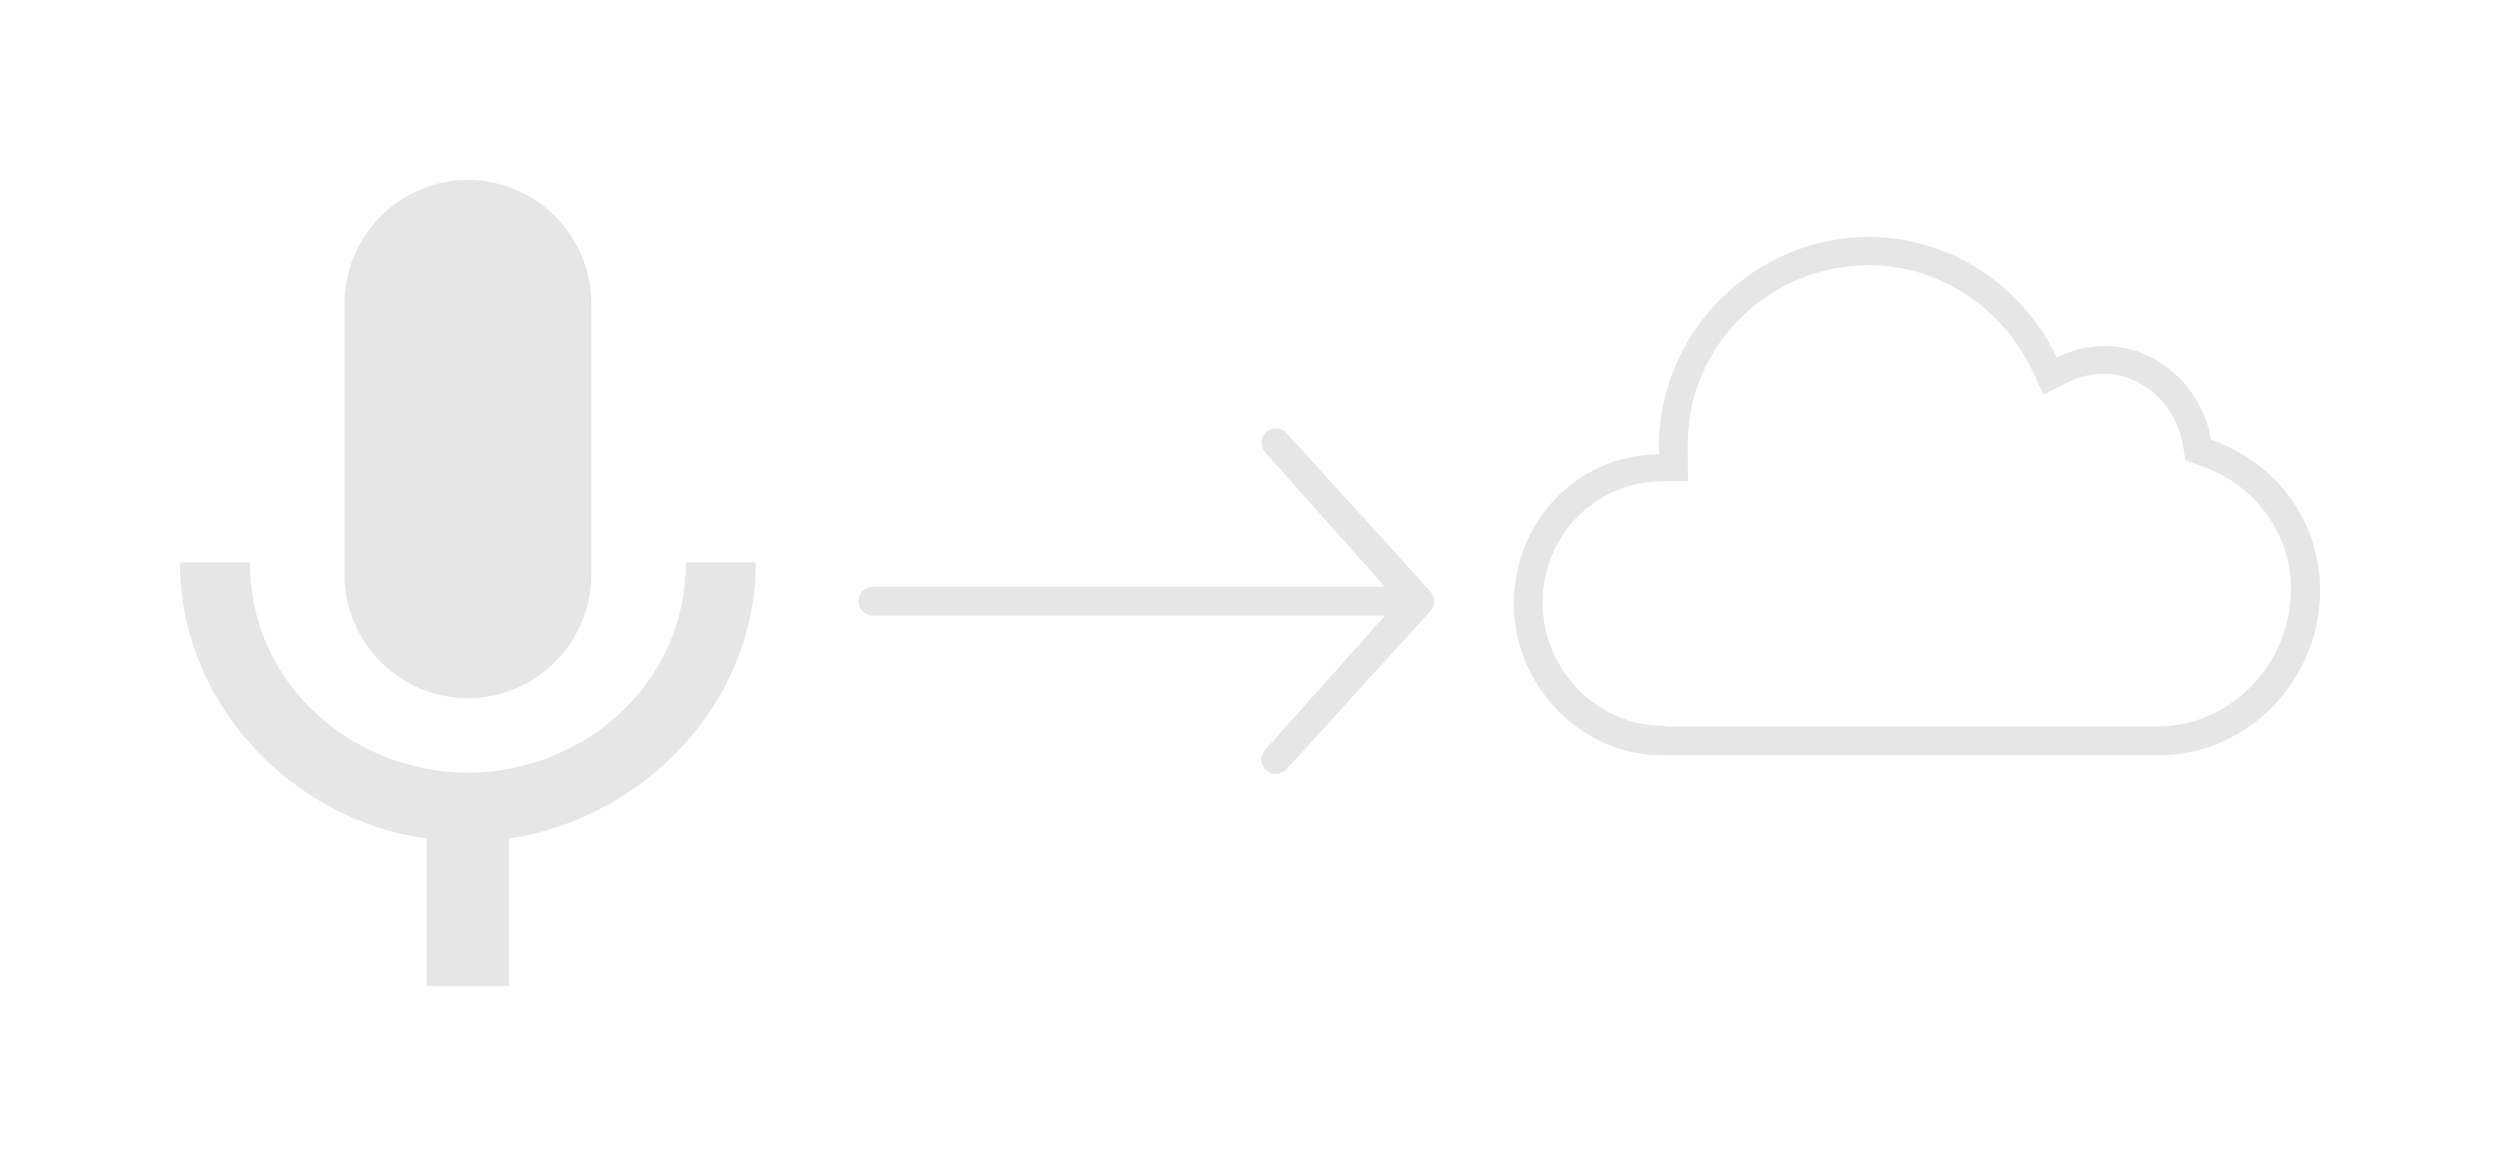
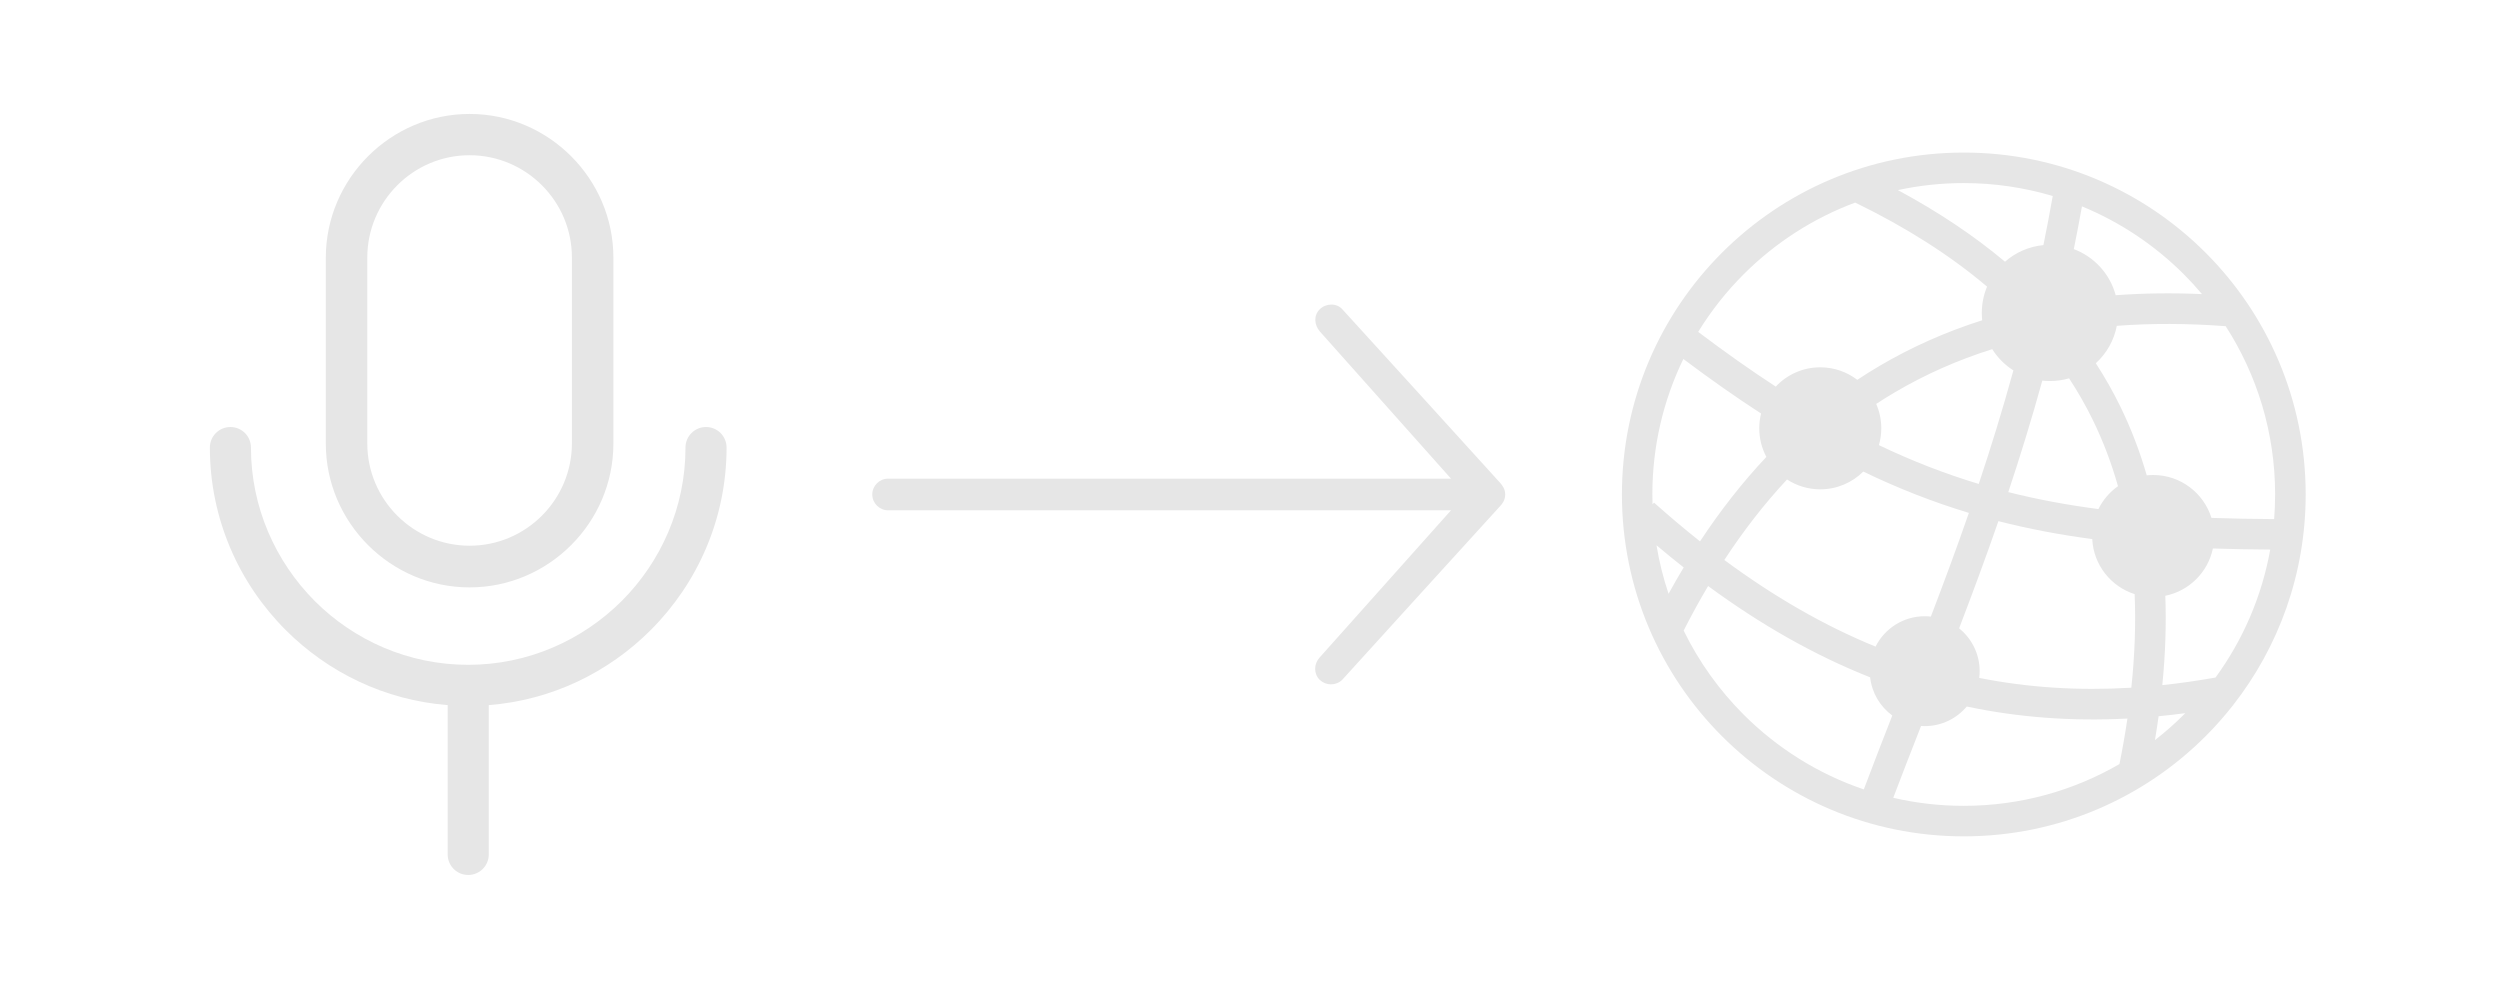
- <svg xmlns="http://www.w3.org/2000/svg" xml:space="preserve" viewBox="0 0 1389.24 648" height="648" width="1389.24" y="0px" x="0px" id="Layer_1" version="1.1">
+ <svg xmlns="http://www.w3.org/2000/svg" xml:space="preserve" viewBox="0 0 1264 500" height="500" width="1264" y="0px" x="0px" id="Layer_1" version="1.1">
  <defs id="defs976" />
-   <path id="path969" d="m 703.228,427.793 c -3.1,-3.1 -3,-8 0,-11.3 l 66.4,-74.4 H 485.028 c -4.4,0 -8,-3.6 -8,-8 0,-4.4 3.6,-8 8,-8 h 284.6 l -66.3,-74.4 c -2.9,-3.4 -3.2,-8.1 -0.1,-11.2 3.1,-3.1 8.5,-3.3 11.4,-0.1 0,0 79.2,87 80,88 0.8,1 2.4,2.8 2.4,5.7 0,2.9 -1.6,4.9 -2.4,5.7 -0.8,0.8 -80,88 -80,88 -1.5,1.5 -3.6,2.3 -5.7,2.3 -2.1,0 -4.1,-0.8 -5.7,-2.3 z" style="fill:#e6e6e6" />
-   <path d="m 921.94,252.476 c 0,-1.2 -0.2,-2.4 -0.2,-3.6 0,-64.3 52.8,-117.2 116.8,-117.2 46.1,0 85.8,27.9 104.4,67 8.1,-4.1 17.1,-6.4 26.8,-6.4 29.6,0 54.1,23.7 58.9,52 35.2,12.2 60.6,44.2 60.6,83.8 0,49.8 -40.1,91.6 -89.6,91.6 H 923.24 c -45,0 -82,-38.9 -82,-84.3 0,-45.6 35.4,-82.8 80.7,-82.9 z m 1.8,150.8 3.2,0.4 h 271.9 c 40.9,0 74.2,-34.9 74.2,-76.1 0,-31.9 -20.2,-58.4 -50.2,-68.8 l -8.4,-3 -1.5,-8.8 c -3.6,-21.6 -22.1,-39.3 -43.9,-39.3 -6.9,0 -13.7,1.6 -19.9,4.8 l -13.5,6.8 -6.5,-13.7 c -16.6,-34.9 -52.1,-58.2 -90.4,-58.2 -55.3,0 -100.9,44.1 -100.9,99.7 0,13.3 0.2,20.3 0.2,20.3 l -15.2,0.1 c -36.7,0.5 -65.6,30.5 -65.6,67.4 0,36.9 29.8,68.2 66.5,68.4 z" id="path1277" style="fill:#e6e6e6" />
-   <path id="path126" d="m 260,388 c 37.712,0 68.571,-30.924 68.571,-68.714 V 168.714 C 328.571,130.924 297.712,100 260,100 c -37.712,0 -68.571,30.924 -68.571,68.714 v 150.572 c 0,37.79 30.859,68.714 68.571,68.714 z m 121.139,-75.452 c 0,68.714 -58.282,116.815 -121.139,116.815 -62.857,0 -121.139,-48.102 -121.139,-116.815 H 100 c 0,77.873 61.719,143.153 137.144,153.465 V 548 h 45.713 V 466.013 C 358.281,454.561 420,390.421 420,312.548 Z" style="fill:#e6e6e6" />
+   <rect y="0" x="0" height="500" width="1264" id="rect8876" style="fill:#000000;fill-opacity:0;stroke:none;stroke-width:34.44;stroke-linejoin:miter;stroke-miterlimit:4;stroke-dasharray:none;stroke-opacity:1" />
+   <path id="path969" d="m 667.228,343.707 c -3.1,-3.1 -3,-8 0,-11.3 l 66.4,-74.4 H 449.028 c -4.4,0 -8,-3.6 -8,-8 0,-4.4 3.6,-8 8,-8 h 284.6 l -66.3,-74.4 c -2.9,-3.4 -3.2,-8.1 -0.1,-11.2 3.1,-3.1 8.5,-3.3 11.4,-0.1 0,0 79.2,87 80,88 0.8,1 2.4,2.8 2.4,5.7 0,2.9 -1.6,4.9 -2.4,5.7 -0.8,0.8 -80,88 -80,88 -1.5,1.5 -3.6,2.3 -5.7,2.3 -2.1,0 -4.1,-0.8 -5.7,-2.3 z" style="fill:#e6e6e6" />
+   <path style="fill:#e6e6e6;fill-opacity:1;stroke-width:0.1" d="m 247.118,356.505 v 75.497 c 0,5.792 -4.694,10.386 -10.386,10.386 -5.792,0 -10.386,-4.694 -10.386,-10.386 v -75.497 c -31.857,-2.497 -60.517,-16.577 -81.888,-37.948 -23.668,-23.668 -38.348,-56.323 -38.348,-92.274 0,-5.792 4.694,-10.386 10.386,-10.386 5.792,0 10.386,4.694 10.386,10.386 0,30.159 12.383,57.621 32.256,77.594 19.873,19.873 47.335,32.256 77.594,32.256 30.159,0 57.621,-12.383 77.594,-32.256 19.873,-19.873 32.256,-47.335 32.256,-77.594 0,-5.792 4.694,-10.386 10.386,-10.386 5.792,0 10.386,4.694 10.386,10.386 0,35.951 -14.68,68.606 -38.348,92.274 -21.371,21.371 -50.032,35.452 -81.888,37.948 z M 237.431,57.612 c 19.973,0 38.148,8.189 51.33,21.371 13.182,13.182 21.371,31.357 21.371,51.33 v 93.972 c 0,19.973 -8.189,38.148 -21.371,51.33 -13.182,13.182 -31.357,21.371 -51.33,21.371 -19.973,0 -38.148,-8.189 -51.33,-21.371 -13.182,-13.182 -21.371,-31.357 -21.371,-51.33 v -93.972 c 0,-19.973 8.189,-38.148 21.371,-51.33 13.182,-13.182 31.357,-21.371 51.33,-21.371 z m 36.55,36.051 c -9.387,-9.387 -22.369,-15.179 -36.55,-15.179 -14.281,0 -27.163,5.792 -36.55,15.179 -9.387,9.387 -15.179,22.369 -15.179,36.55 v 93.972 c 0,14.281 5.792,27.163 15.179,36.55 9.387,9.387 22.369,15.179 36.55,15.179 14.281,0 27.163,-5.792 36.55,-15.179 9.387,-9.387 15.179,-22.37 15.179,-36.55 v -93.972 c 0,-14.281 -5.792,-27.163 -15.179,-36.55 z" fill-rule="nonzero" id="path7563" />
+   <path id="path7305" fill-rule="nonzero" d="m 836.276,254.123 c 7.754,6.911 15.501,13.446 23.26,19.597 10.242,-15.558 21.404,-29.814 33.535,-42.705 -2.291,-4.314 -3.586,-9.241 -3.586,-14.46 0,-2.578 0.313,-5.08 0.913,-7.479 -12.674,-8.213 -25.717,-17.37 -39.297,-27.574 -10.045,20.714 -15.667,43.949 -15.667,68.492 h 0.053 v 0.006 h -0.053 c 0,1.665 0.053,3.324 0.081,4.977 z m 22.323,-86.316 c 13.593,10.255 26.604,19.445 39.22,27.663 5.629,-6.005 13.637,-9.757 22.507,-9.757 7.039,0 13.522,2.361 18.717,6.331 a 247.053,247.053 0 0 1 11.359,-7.103 c 16.063,-9.444 33.299,-17.147 51.799,-23.012 a 34.253,34.253 0 0 1 -0.2,-3.72 c 0,-4.71 0.945,-9.202 2.661,-13.286 -18.794,-15.929 -41.058,-30.038 -66.686,-42.501 -21.385,7.964 -40.567,20.439 -56.406,36.278 a 158.594,158.594 0 0 0 -22.973,29.105 z M 959.561,96.111 c 20.267,10.906 38.34,22.935 54.166,36.209 5.29,-4.639 12.016,-7.69 19.419,-8.392 a 949.323,949.323 0 0 0 4.716,-24.818 c -14.263,-4.249 -29.361,-6.547 -44.996,-6.547 v 0.032 0 -0.032 c -11.416,0 -22.552,1.232 -33.293,3.548 z m 93.074,8.232 a 964.746,964.746 0 0 1 -4.116,21.608 c 10.319,3.874 18.289,12.553 21.18,23.311 13.969,-1.027 28.5,-1.225 43.63,-0.562 -2.916,-3.458 -5.966,-6.802 -9.163,-9.999 -14.627,-14.62 -32.106,-26.375 -51.531,-34.358 z m 72.672,60.573 c -19.336,-1.448 -37.669,-1.487 -55.047,-0.178 -1.423,7.434 -5.246,14.02 -10.619,18.921 a 209.45,209.45 0 0 1 12.412,21.907 c 5.392,11.034 9.833,22.623 13.337,34.767 1.066,-0.109 2.151,-0.173 3.255,-0.173 13.841,0 25.558,9.12 29.457,21.685 10.204,0.358 20.753,0.549 31.703,0.613 0.324,-4.116 0.497,-8.264 0.497,-12.456 h -0.053 v -0.012 h 0.053 c 0,-31.327 -9.183,-60.528 -24.997,-85.072 z m 22.521,112.952 c -9.975,-0.07 -19.623,-0.242 -28.992,-0.555 -2.502,12.016 -12.003,21.473 -24.052,23.911 0.529,14.403 0.053,29.457 -1.525,45.175 8.832,-0.932 17.792,-2.215 26.904,-3.829 13.74,-18.844 23.395,-40.842 27.664,-64.702 z m -18.774,78.626 0.053,0.16 -0.184,0.032 a 172.51,172.51 0 0 1 -13.79,15.564 c -31.263,31.263 -74.485,50.605 -122.237,50.612 v 0.031 0 -0.032 c -47.746,0 -90.968,-19.348 -122.244,-50.618 -31.263,-31.268 -50.605,-74.491 -50.611,-122.243 h -0.053 v -0.006 h 0.053 c 0,-47.753 19.348,-90.974 50.618,-122.244 31.269,-31.269 74.485,-50.612 122.23,-50.612 v -0.032 0 0.032 c 47.758,0 90.981,19.342 122.25,50.617 31.269,31.263 50.611,74.485 50.611,122.231 h 0.053 v 0.012 h -0.053 c 0,40.184 -13.7,77.152 -36.674,106.494 z m -24.192,4.085 a 375.377,375.377 0 0 1 -13.465,1.551 468.115,468.115 0 0 1 -1.857,12.073 157.852,157.852 0 0 0 14.627,-12.91 z m -33.26,25.736 c 1.576,-7.836 2.917,-15.507 4.02,-23.018 -28.199,1.468 -55.149,-0.568 -81.23,-6.075 -5.092,6.05 -12.719,9.904 -21.244,9.904 -0.631,0 -1.257,-0.025 -1.869,-0.063 -4.92,12.552 -9.687,24.766 -14.052,36.304 a 157.711,157.711 0 0 0 35.634,4.065 v -0.032 0 0.032 c 28.672,0 55.564,-7.689 78.728,-21.116 z m -129.263,12.814 c 4.78,-12.705 9.553,-24.978 14.403,-37.364 -6.107,-4.474 -10.319,-11.384 -11.206,-19.304 -27.976,-11.085 -55.098,-26.464 -81.913,-46.164 -4.301,7.243 -8.418,14.754 -12.361,22.526 7.709,15.813 18.002,30.159 30.312,42.469 16.911,16.911 37.632,29.993 60.764,37.836 z m -98.709,-98.906 a 393.943,393.943 0 0 1 7.639,-13.325 522.182,522.182 0 0 1 -13.746,-11.212 156.212,156.212 0 0 0 6.107,24.537 z M 948.605,204.227 a 30.676,30.676 0 0 1 2.572,12.329 c 0,2.948 -0.421,5.807 -1.194,8.506 16.944,8.104 33.599,14.537 50.471,19.617 6.132,-18.366 12.029,-37.44 17.517,-57.395 a 34.587,34.587 0 0 1 -10.696,-10.746 c -17.568,5.526 -33.892,12.795 -49.067,21.716 a 225.143,225.143 0 0 0 -9.604,5.973 z m -6.528,34.198 c -5.577,5.552 -13.26,8.979 -21.748,8.979 a 30.783,30.783 0 0 1 -16.808,-4.971 c -11.455,12.259 -21.997,25.857 -31.704,40.694 25.143,18.583 50.471,33.177 76.463,43.803 4.563,-9.107 13.988,-15.36 24.869,-15.36 1.047,0 2.075,0.058 3.095,0.173 6.465,-16.892 12.942,-34.307 19.221,-52.424 -17.875,-5.405 -35.487,-12.252 -53.387,-20.893 z m 104.05,-47.146 a 34.589,34.589 0 0 1 -9.681,1.372 c -1.302,0 -2.591,-0.064 -3.854,-0.211 -5.412,19.591 -11.193,38.327 -17.211,56.368 14.773,3.726 29.846,6.521 45.577,8.577 2.284,-4.639 5.705,-8.609 9.897,-11.57 -3.305,-11.729 -7.549,-22.878 -12.718,-33.458 -3.561,-7.287 -7.568,-14.301 -12.01,-21.078 z m 33.146,109.11 c -11.978,-3.816 -20.785,-14.748 -21.435,-27.83 -16.343,-2.176 -32.042,-5.124 -47.446,-9.068 -6.497,18.749 -13.191,36.751 -19.866,54.191 6.33,5.092 10.389,12.91 10.389,21.665 0,1.155 -0.077,2.291 -0.211,3.408 24.639,4.9 50.153,6.554 76.891,4.945 1.761,-16.566 2.31,-32.328 1.678,-47.312 z" style="fill:#e6e6e6;fill-opacity:1;stroke-width:0.54" />
</svg>
